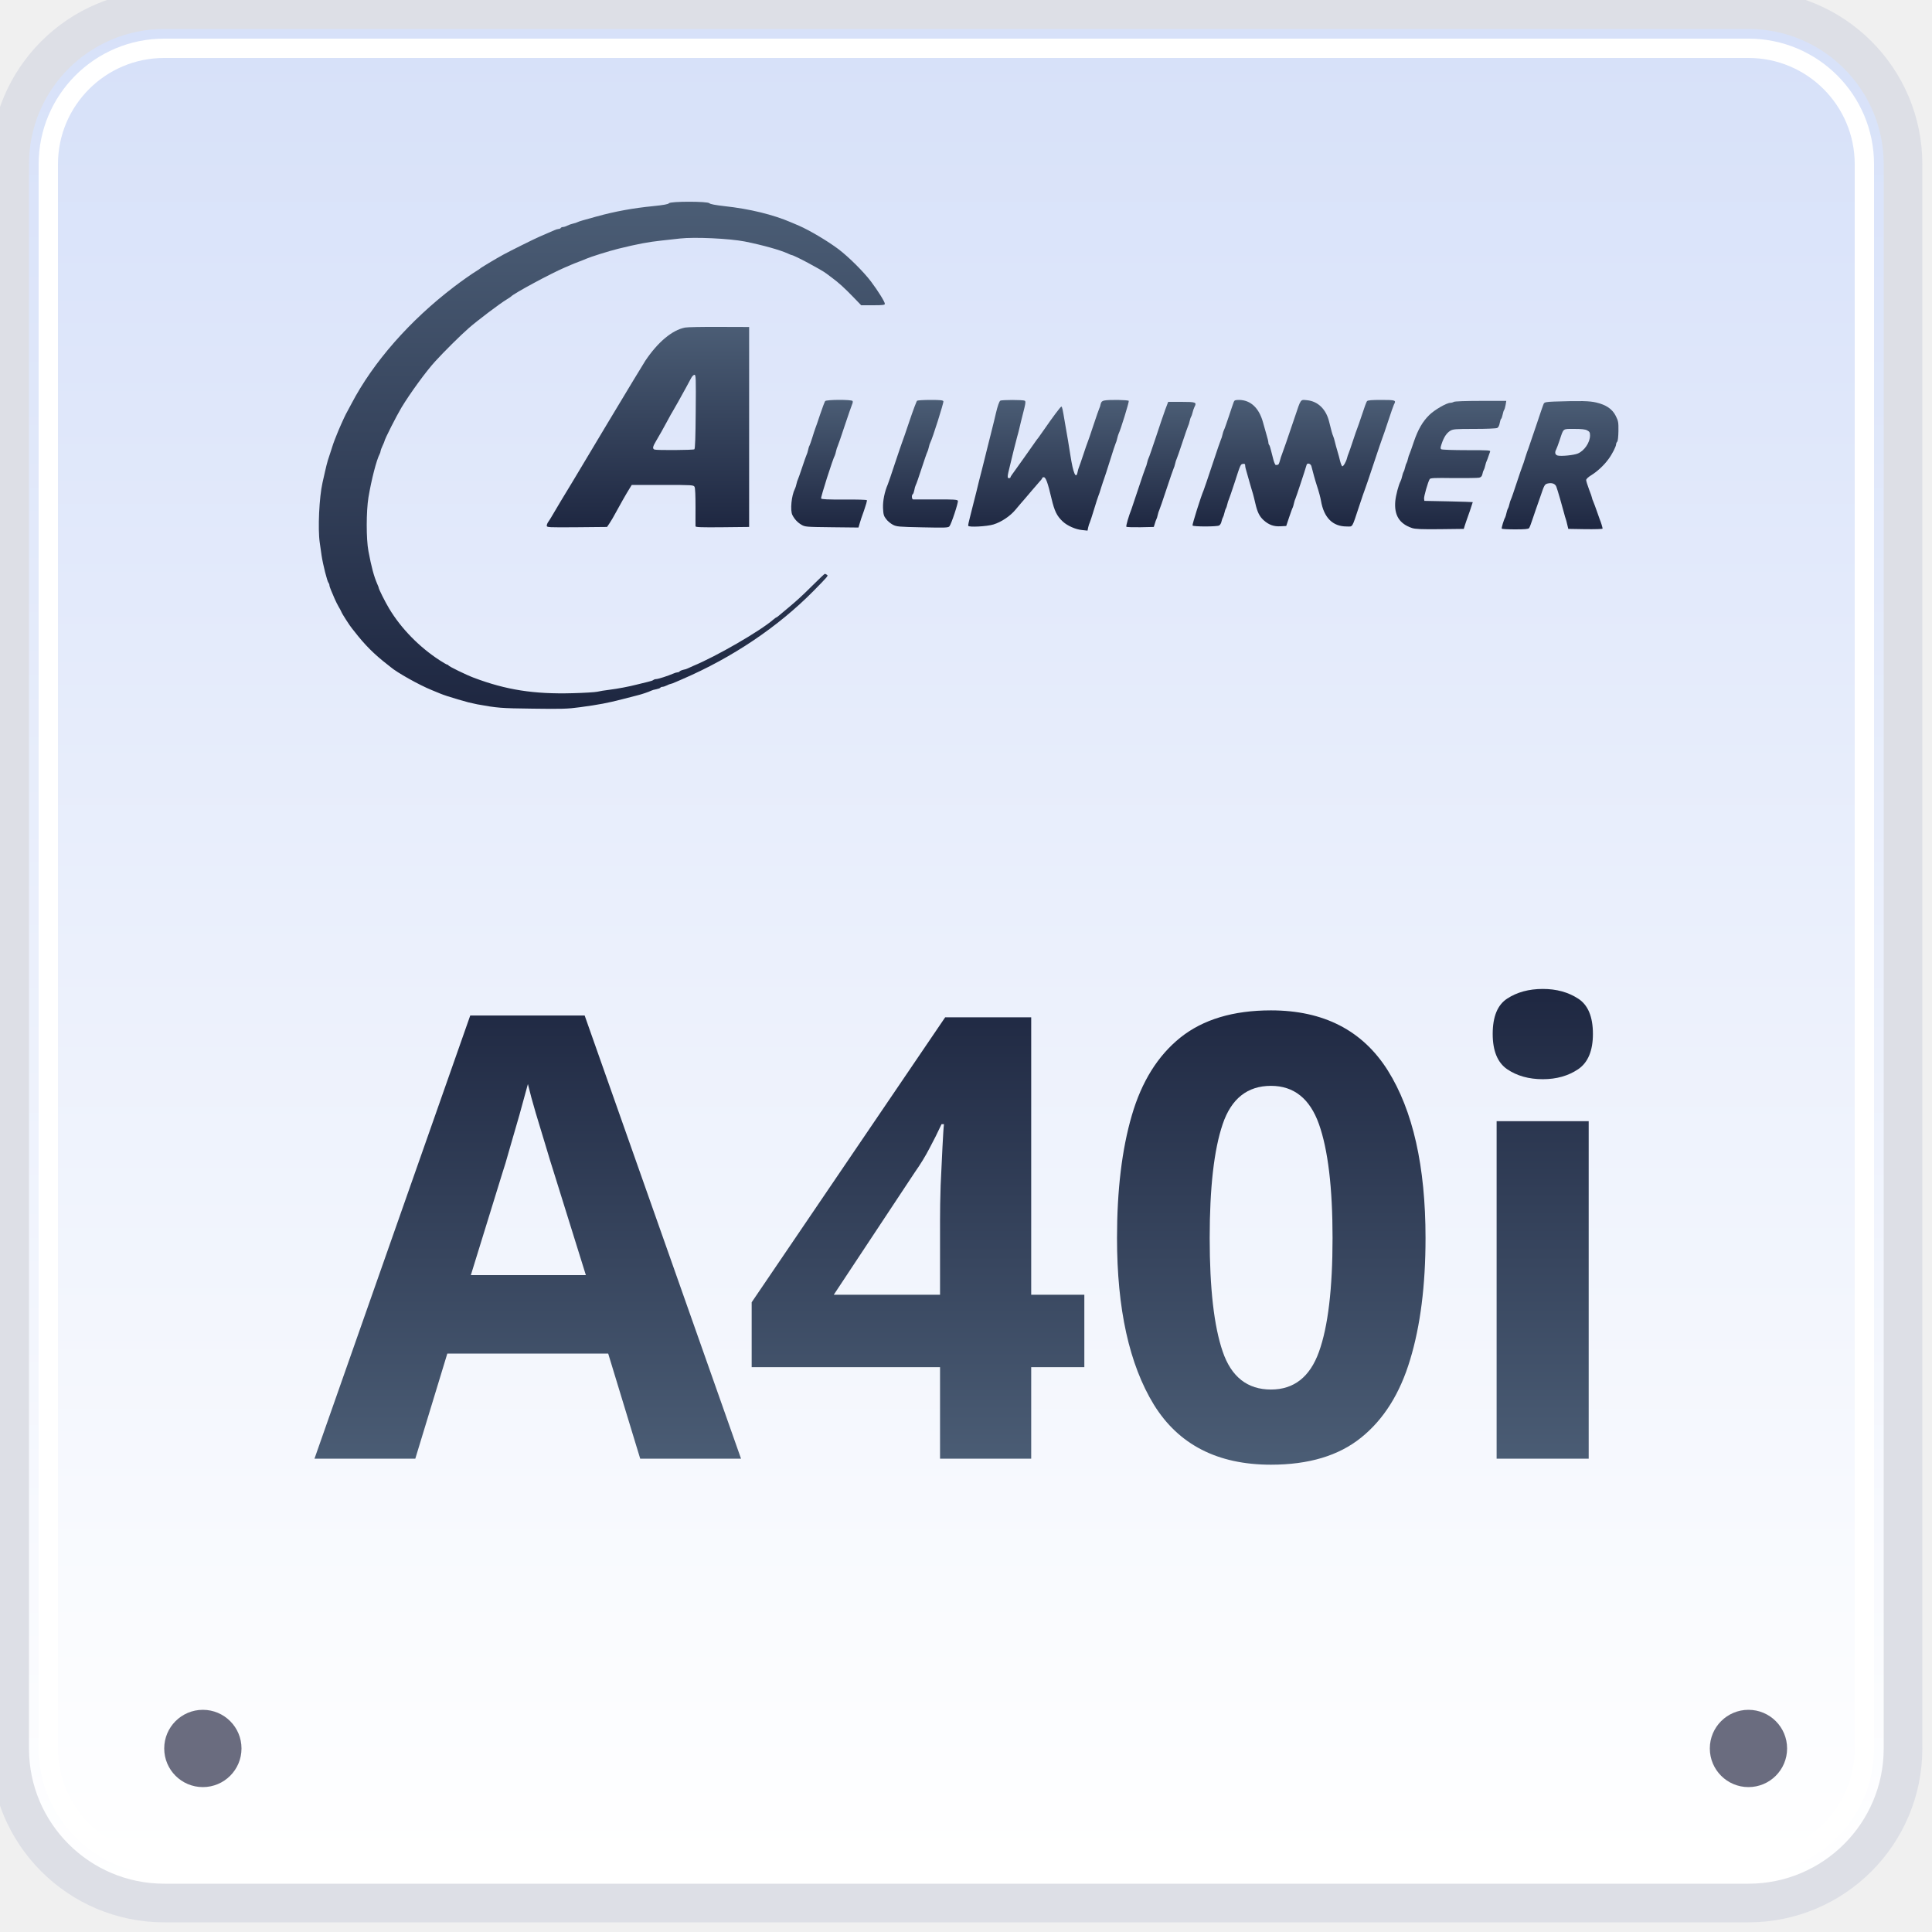
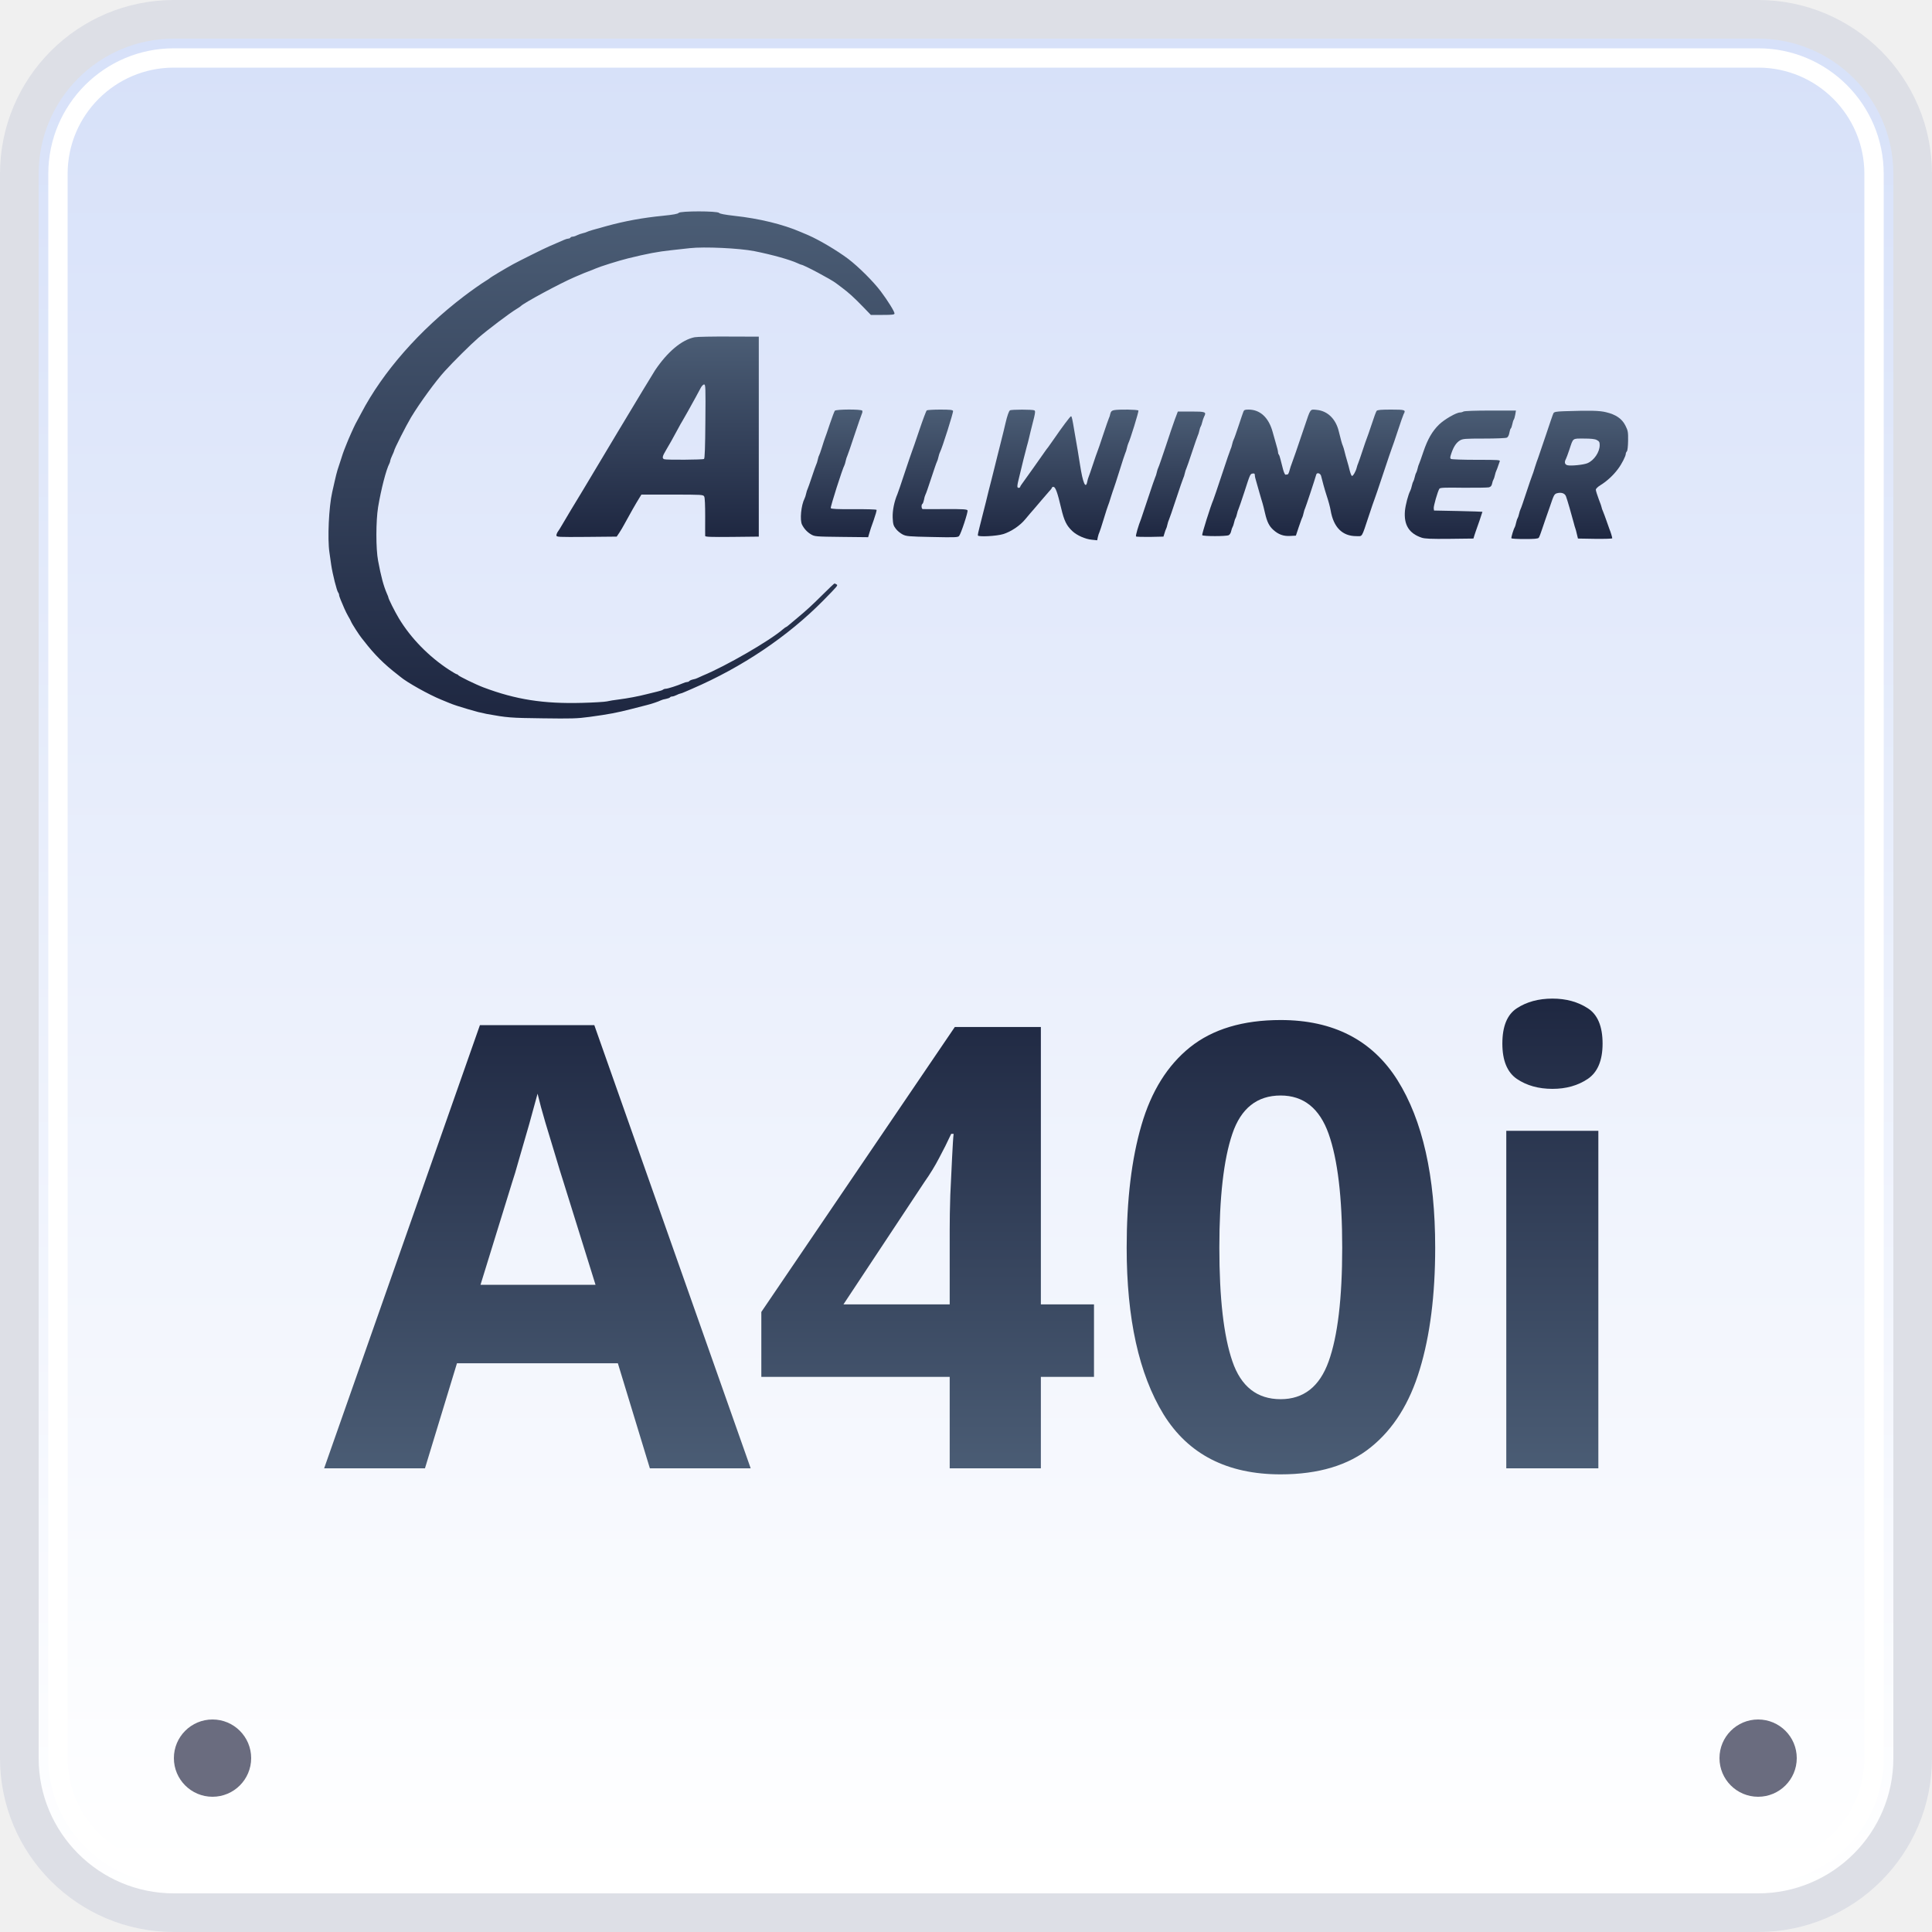
<svg xmlns="http://www.w3.org/2000/svg" width="100" height="100">
  <defs>
    <linearGradient id="soc_bg" x1="0%" y1="0%" x2="0%" y2="100%">
      <stop offset="0%" style="stop-color:#d7e1f9;stop-opacity:1" />
      <stop offset="100%" style="stop-color:#ffffff;stop-opacity:1" />
    </linearGradient>
    <linearGradient id="soc_name" x1="0%" y1="0%" x2="0%" y2="100%">
      <stop offset="0%" style="stop-color:#1e2741;stop-opacity:1" />
      <stop offset="100%" style="stop-color:#4b5d75;stop-opacity:1" />
    </linearGradient>
  </defs>
-   <g transform="translate(0.5,0.5)">
+   <g transform="translate(1,1)">
    <rect x="0" y="0" width="98" height="98" fill="url(#soc_bg)" rx="8" stroke="#dddfe6" stroke-width="2" />
    <rect x="2" y="2" width="94" height="94" fill="url(#soc_bg)" rx="6" stroke="#ffffff" stroke-width="1" />
    <g transform="translate(16,80) scale(0.005,-0.005)" fill="url(#soc_name)">
      <path d="M3625 13996 c-7 -10 -56 -19 -165 -30 -205 -20 -395 -55 -580 -106 -139 -38 -187 -52 -200 -59 -9 -5 -30 -12 -49 -16 -18 -4 -44 -13 -59 -21 -15 -8 -35 -14 -44 -14 -9 0 -20 -4 -23 -10 -3 -5 -13 -10 -22 -10 -8 0 -29 -6 -46 -14 -28 -13 -66 -29 -152 -66 -42 -17 -313 -152 -371 -184 -79 -43 -238 -138 -244 -146 -3 -3 -23 -17 -45 -30 -36 -21 -159 -108 -225 -159 -457 -348 -836 -779 -1061 -1209 -27 -50 -53 -100 -59 -110 -15 -28 -76 -164 -90 -202 -7 -19 -19 -48 -26 -65 -7 -16 -22 -61 -34 -100 -12 -38 -28 -88 -36 -110 -7 -22 -20 -74 -29 -115 -9 -41 -21 -93 -26 -115 -35 -152 -50 -481 -29 -622 6 -38 14 -97 19 -133 14 -94 58 -269 72 -284 5 -6 9 -16 9 -24 0 -7 8 -32 18 -55 10 -23 27 -62 37 -87 11 -25 29 -61 40 -80 12 -19 25 -44 29 -54 6 -19 90 -149 111 -173 5 -7 15 -18 20 -25 111 -144 209 -242 353 -353 7 -5 18 -15 25 -20 66 -57 298 -187 427 -239 36 -15 74 -31 85 -35 33 -14 105 -38 185 -61 41 -11 91 -25 110 -31 19 -5 60 -14 90 -20 210 -38 243 -41 575 -45 302 -4 357 -3 490 15 199 27 286 44 430 81 66 17 138 36 160 41 46 11 123 37 146 49 9 5 33 12 53 15 20 4 39 11 42 16 3 5 13 9 22 9 9 0 30 7 46 15 15 8 33 15 38 15 5 0 30 9 56 21 26 11 56 24 67 29 519 224 989 541 1355 911 154 157 156 159 140 169 -8 5 -18 10 -21 10 -4 0 -60 -53 -125 -118 -118 -117 -166 -160 -258 -237 -26 -22 -62 -52 -80 -67 -17 -15 -34 -28 -37 -28 -3 0 -19 -11 -35 -25 -136 -118 -589 -380 -829 -479 -22 -10 -47 -21 -55 -25 -9 -5 -30 -12 -48 -15 -17 -4 -34 -12 -37 -17 -4 -5 -13 -9 -22 -9 -8 0 -29 -6 -46 -14 -50 -22 -155 -56 -175 -56 -10 0 -22 -4 -28 -9 -5 -5 -31 -14 -59 -20 -27 -7 -77 -19 -110 -27 -85 -22 -197 -43 -290 -55 -44 -5 -99 -14 -123 -20 -24 -5 -139 -12 -255 -15 -400 -11 -688 34 -1022 160 -80 30 -258 117 -263 128 -2 5 -8 8 -13 8 -4 0 -40 20 -78 45 -211 137 -399 329 -523 536 -41 68 -108 202 -108 216 0 3 -6 19 -14 36 -36 83 -61 177 -92 342 -24 125 -23 413 0 555 31 185 83 388 117 452 5 10 9 23 9 30 1 7 9 31 20 53 11 22 19 44 20 48 0 17 126 265 176 348 88 146 256 377 349 478 87 96 264 272 347 344 90 79 323 255 393 297 22 13 42 27 45 30 24 30 408 237 555 300 28 12 59 25 70 30 11 5 45 19 75 30 30 11 64 25 75 30 50 22 238 81 335 105 203 50 310 70 450 85 52 6 138 15 190 21 150 17 513 0 670 -31 185 -37 367 -88 447 -125 17 -8 34 -15 37 -15 24 0 315 -155 361 -192 6 -5 33 -25 60 -45 70 -52 127 -104 220 -200 l80 -83 123 0 c101 0 122 3 122 15 0 20 -70 133 -143 230 -77 102 -229 253 -335 334 -114 86 -300 196 -412 245 -19 8 -55 23 -80 34 -185 80 -430 140 -690 168 -96 11 -149 21 -156 30 -17 21 -405 21 -419 0z" />
      <path d="M3791 12709 c-133 -26 -282 -151 -411 -344 -18 -27 -192 -315 -387 -640 -194 -324 -357 -597 -362 -605 -32 -50 -216 -358 -225 -375 -6 -11 -19 -31 -28 -44 -10 -13 -18 -32 -18 -42 0 -19 12 -19 312 -17 l312 3 27 40 c15 22 40 65 56 95 39 73 120 216 150 263 l23 37 320 0 c309 0 320 -1 330 -20 7 -12 10 -92 10 -208 0 -103 -1 -193 0 -200 0 -10 59 -12 278 -10 l277 3 0 1035 0 1035 -310 1 c-170 1 -330 -2 -354 -7z m111 -871 c-2 -263 -6 -384 -14 -389 -14 -9 -390 -11 -412 -3 -24 9 -20 30 18 93 36 60 67 116 124 221 19 36 38 70 42 75 4 6 31 53 60 105 29 52 67 120 83 150 17 30 39 72 50 93 10 20 26 37 36 37 15 0 16 -33 13 -382z" />
      <path d="M5242 11948 c-5 -7 -29 -69 -52 -138 -23 -69 -45 -134 -50 -145 -4 -11 -19 -54 -31 -95 -13 -41 -26 -79 -30 -85 -4 -5 -10 -26 -14 -45 -4 -19 -11 -41 -16 -50 -4 -8 -24 -64 -44 -125 -20 -60 -40 -117 -44 -125 -5 -9 -12 -31 -16 -50 -4 -19 -11 -41 -16 -50 -36 -70 -51 -224 -26 -272 22 -43 53 -76 93 -100 38 -22 47 -23 315 -26 l276 -3 11 38 c5 21 26 83 46 137 19 54 33 103 30 108 -3 5 -109 8 -236 7 -170 -1 -233 2 -238 11 -6 10 122 412 142 445 3 6 9 26 13 45 4 19 11 41 16 50 4 8 38 105 74 215 37 110 71 210 77 222 6 11 7 26 4 32 -10 16 -270 15 -284 -1z" />
      <path d="M6194 11952 c-6 -4 -41 -97 -78 -207 -37 -110 -71 -209 -76 -220 -5 -11 -38 -110 -75 -220 -36 -110 -70 -209 -75 -220 -33 -76 -52 -171 -49 -244 3 -67 8 -83 32 -114 15 -21 47 -47 70 -59 39 -20 60 -22 307 -27 233 -5 266 -4 278 10 20 23 94 248 88 265 -5 12 -43 15 -228 14 -123 0 -229 -1 -235 0 -15 0 -18 46 -4 54 5 3 12 22 16 42 3 20 10 44 15 53 6 9 32 86 60 171 28 85 54 162 59 170 5 9 12 31 16 50 4 19 11 41 16 50 21 38 140 413 135 426 -4 11 -31 14 -133 14 -70 0 -133 -4 -139 -8z" />
      <path d="M7055 11952 c-11 -7 -28 -55 -46 -132 -10 -44 -23 -98 -53 -217 -8 -32 -22 -87 -31 -123 -9 -36 -23 -92 -31 -125 -8 -33 -22 -87 -30 -120 -8 -33 -22 -86 -30 -117 -7 -32 -21 -84 -28 -115 -8 -32 -22 -85 -30 -118 -8 -33 -24 -96 -35 -139 -12 -44 -20 -84 -18 -89 5 -17 194 -7 262 14 81 25 172 86 227 152 24 29 47 57 53 63 16 18 56 64 115 134 30 35 67 78 82 95 16 16 28 33 28 38 0 4 7 7 15 7 21 0 42 -58 80 -220 31 -132 56 -182 117 -239 47 -44 134 -82 199 -88 l57 -6 7 34 c4 18 11 40 16 49 4 8 24 69 44 135 20 66 40 129 45 140 5 11 19 52 30 90 12 39 26 79 30 90 5 11 31 94 60 185 28 91 55 172 59 180 5 9 12 31 16 50 4 19 11 41 15 50 20 39 110 331 105 340 -7 11 -204 14 -253 4 -24 -5 -32 -13 -38 -37 -3 -17 -10 -38 -15 -47 -4 -8 -31 -85 -59 -170 -28 -85 -55 -164 -60 -175 -5 -11 -25 -69 -45 -130 -20 -60 -40 -119 -45 -130 -5 -11 -12 -35 -15 -52 -16 -81 -46 -10 -74 172 -5 33 -17 103 -25 155 -9 52 -23 136 -32 185 -24 144 -29 166 -37 166 -8 0 -94 -115 -177 -236 -25 -36 -52 -74 -60 -85 -8 -10 -21 -26 -28 -37 -7 -10 -35 -49 -62 -88 -27 -38 -55 -78 -62 -88 -25 -36 -108 -152 -123 -172 -8 -10 -15 -23 -15 -27 0 -4 -7 -8 -16 -8 -18 0 -17 19 10 125 8 33 26 107 40 165 15 58 31 121 36 140 6 19 15 55 21 80 10 44 22 93 54 219 12 52 13 66 3 73 -16 10 -239 10 -253 0z" />
      <path d="M9471 11937 c-5 -12 -27 -78 -50 -147 -23 -69 -45 -132 -50 -140 -5 -9 -12 -31 -16 -50 -4 -19 -11 -41 -16 -50 -4 -8 -45 -125 -89 -260 -45 -135 -85 -254 -90 -265 -27 -60 -120 -357 -115 -365 8 -13 251 -13 275 0 10 5 22 24 25 42 4 18 11 38 15 43 4 6 11 26 15 45 4 19 11 40 15 45 4 6 11 26 15 45 4 19 11 41 16 50 4 8 31 87 60 175 62 193 61 189 88 193 16 3 21 -2 21 -17 0 -11 6 -40 14 -63 7 -24 23 -79 35 -123 13 -44 26 -91 31 -105 4 -14 16 -59 25 -100 21 -92 43 -136 86 -175 53 -48 106 -67 174 -63 l60 3 30 90 c17 50 33 95 37 100 3 6 9 26 13 45 4 19 11 41 16 50 6 12 97 285 115 348 7 24 43 13 50 -15 7 -32 41 -155 54 -193 22 -66 39 -129 45 -165 30 -174 121 -265 265 -265 67 0 52 -24 130 210 28 85 55 164 60 175 5 11 45 130 90 265 45 135 85 254 90 265 5 11 32 90 60 175 28 85 55 163 60 172 25 45 18 48 -129 48 -103 0 -141 -3 -150 -13 -6 -7 -29 -69 -51 -138 -23 -68 -45 -133 -50 -144 -5 -11 -25 -69 -45 -130 -20 -60 -40 -119 -45 -130 -5 -11 -12 -31 -15 -45 -10 -41 -39 -90 -50 -87 -5 2 -15 26 -22 53 -6 27 -19 74 -28 104 -9 30 -21 73 -26 95 -5 22 -13 49 -18 60 -9 19 -20 61 -42 150 -31 129 -117 212 -229 222 -69 7 -62 17 -124 -168 -70 -209 -127 -372 -136 -394 -5 -11 -14 -39 -20 -62 -6 -24 -15 -44 -20 -44 -6 -1 -15 -2 -22 -3 -6 -1 -17 23 -25 52 -7 28 -19 74 -26 101 -6 27 -15 53 -20 57 -4 4 -7 15 -7 24 0 9 -9 48 -21 86 -11 38 -27 94 -35 124 -41 148 -129 229 -247 230 -40 0 -49 -3 -56 -23z" />
      <path d="M11750 11940 c-8 -5 -25 -10 -36 -10 -39 0 -164 -73 -217 -125 -70 -68 -118 -151 -162 -281 -20 -60 -40 -116 -44 -124 -5 -9 -12 -31 -16 -50 -4 -19 -11 -39 -15 -45 -4 -5 -11 -26 -15 -45 -4 -19 -11 -39 -15 -45 -4 -5 -11 -26 -15 -45 -4 -19 -11 -41 -16 -50 -21 -39 -49 -146 -55 -207 -13 -146 42 -235 173 -279 33 -11 96 -14 289 -12 l247 3 9 30 c5 17 12 37 15 45 13 34 70 200 69 202 -1 1 -113 5 -251 8 l-250 5 -3 23 c-3 22 40 173 58 202 7 12 47 14 247 11 132 -1 251 1 265 4 20 5 29 15 34 38 3 18 10 37 14 42 4 6 11 26 15 45 4 19 11 41 16 50 4 8 12 29 17 45 6 17 13 38 17 48 7 16 -9 17 -241 17 -137 0 -255 4 -263 9 -11 7 -11 16 3 57 23 69 51 111 88 134 30 18 51 20 251 20 124 0 226 4 237 10 11 6 21 26 25 50 4 22 10 42 15 45 4 3 11 22 15 42 4 21 11 43 15 48 5 6 12 30 16 53 l7 42 -264 0 c-153 0 -270 -4 -279 -10z" />
      <path d="M12788 11943 c-80 -3 -99 -7 -107 -21 -5 -9 -41 -114 -80 -232 -40 -118 -76 -224 -80 -235 -5 -11 -19 -51 -31 -90 -11 -38 -25 -79 -30 -90 -5 -11 -32 -90 -60 -175 -28 -85 -54 -162 -59 -170 -5 -9 -12 -31 -16 -50 -4 -19 -11 -39 -15 -45 -4 -5 -11 -26 -15 -45 -4 -19 -10 -39 -13 -45 -14 -22 -40 -110 -36 -117 3 -5 65 -8 138 -8 99 0 136 3 145 13 6 8 22 49 36 93 15 43 29 86 32 94 3 8 25 71 49 140 39 116 44 126 72 134 44 12 81 0 93 -32 11 -27 61 -200 81 -277 5 -22 13 -47 16 -55 3 -8 11 -35 16 -60 l11 -45 178 -3 c97 -1 177 1 177 6 0 10 -17 67 -30 97 -4 11 -18 49 -30 85 -12 36 -29 79 -36 97 -8 17 -14 35 -14 40 0 5 -13 44 -30 86 -16 43 -30 87 -30 97 0 11 19 30 50 49 65 40 133 103 180 167 39 52 80 133 80 156 0 8 5 19 11 25 7 7 12 52 13 111 1 90 -1 103 -28 157 -36 71 -99 114 -201 138 -69 17 -162 19 -437 10z m342 -298 c25 -13 30 -22 30 -53 0 -72 -59 -159 -127 -187 -40 -17 -171 -30 -207 -21 -28 7 -34 32 -16 64 5 9 21 53 36 97 41 124 29 115 150 115 75 0 114 -4 134 -15z" />
      <path d="M8762 11858 c-17 -46 -60 -173 -96 -283 -37 -110 -70 -207 -75 -215 -5 -9 -12 -31 -16 -50 -4 -19 -11 -41 -16 -50 -4 -8 -38 -105 -74 -215 -37 -110 -69 -207 -72 -215 -28 -69 -59 -176 -53 -183 3 -4 69 -6 145 -5 l139 3 11 35 c5 19 13 40 16 45 4 6 10 26 14 45 4 19 11 41 16 50 4 8 38 105 74 215 36 110 70 207 74 215 5 9 12 31 16 50 4 19 11 41 16 50 4 8 31 85 59 170 28 85 55 162 59 170 5 9 12 31 16 50 4 19 11 40 15 45 4 6 11 25 15 43 4 18 13 45 20 59 26 49 15 53 -135 53 l-137 0 -31 -82z" />
    </g>
    <text x="50" y="75" fill="url(#soc_name)" text-anchor="middle">
      <tspan font-weight="600" font-size="32" font-family="Adobe Heiti Std, sans-serif">A40i</tspan>
    </text>
    <circle cx="10" cy="90" r="2" fill="#6a6c7f" />
    <circle cx="90" cy="90" r="2" fill="#6a6c7f" />
  </g>
</svg>
